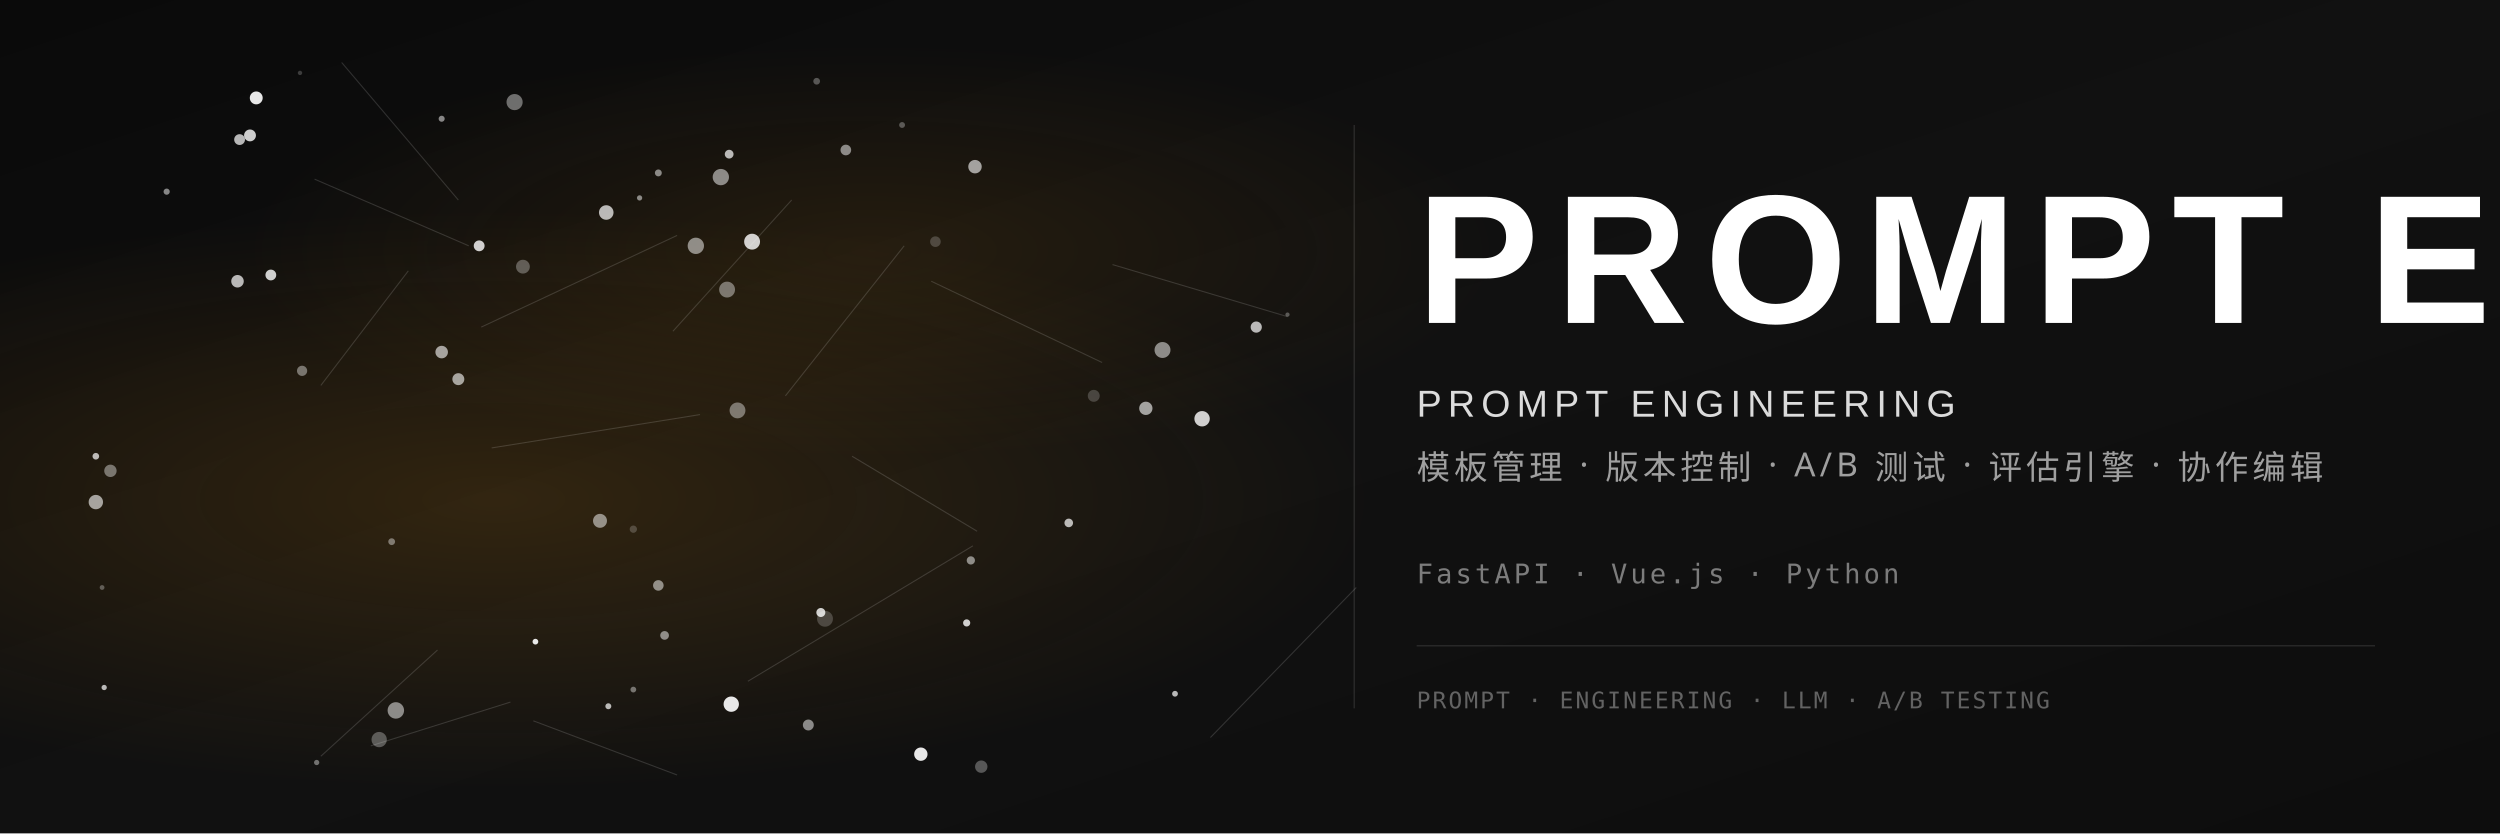
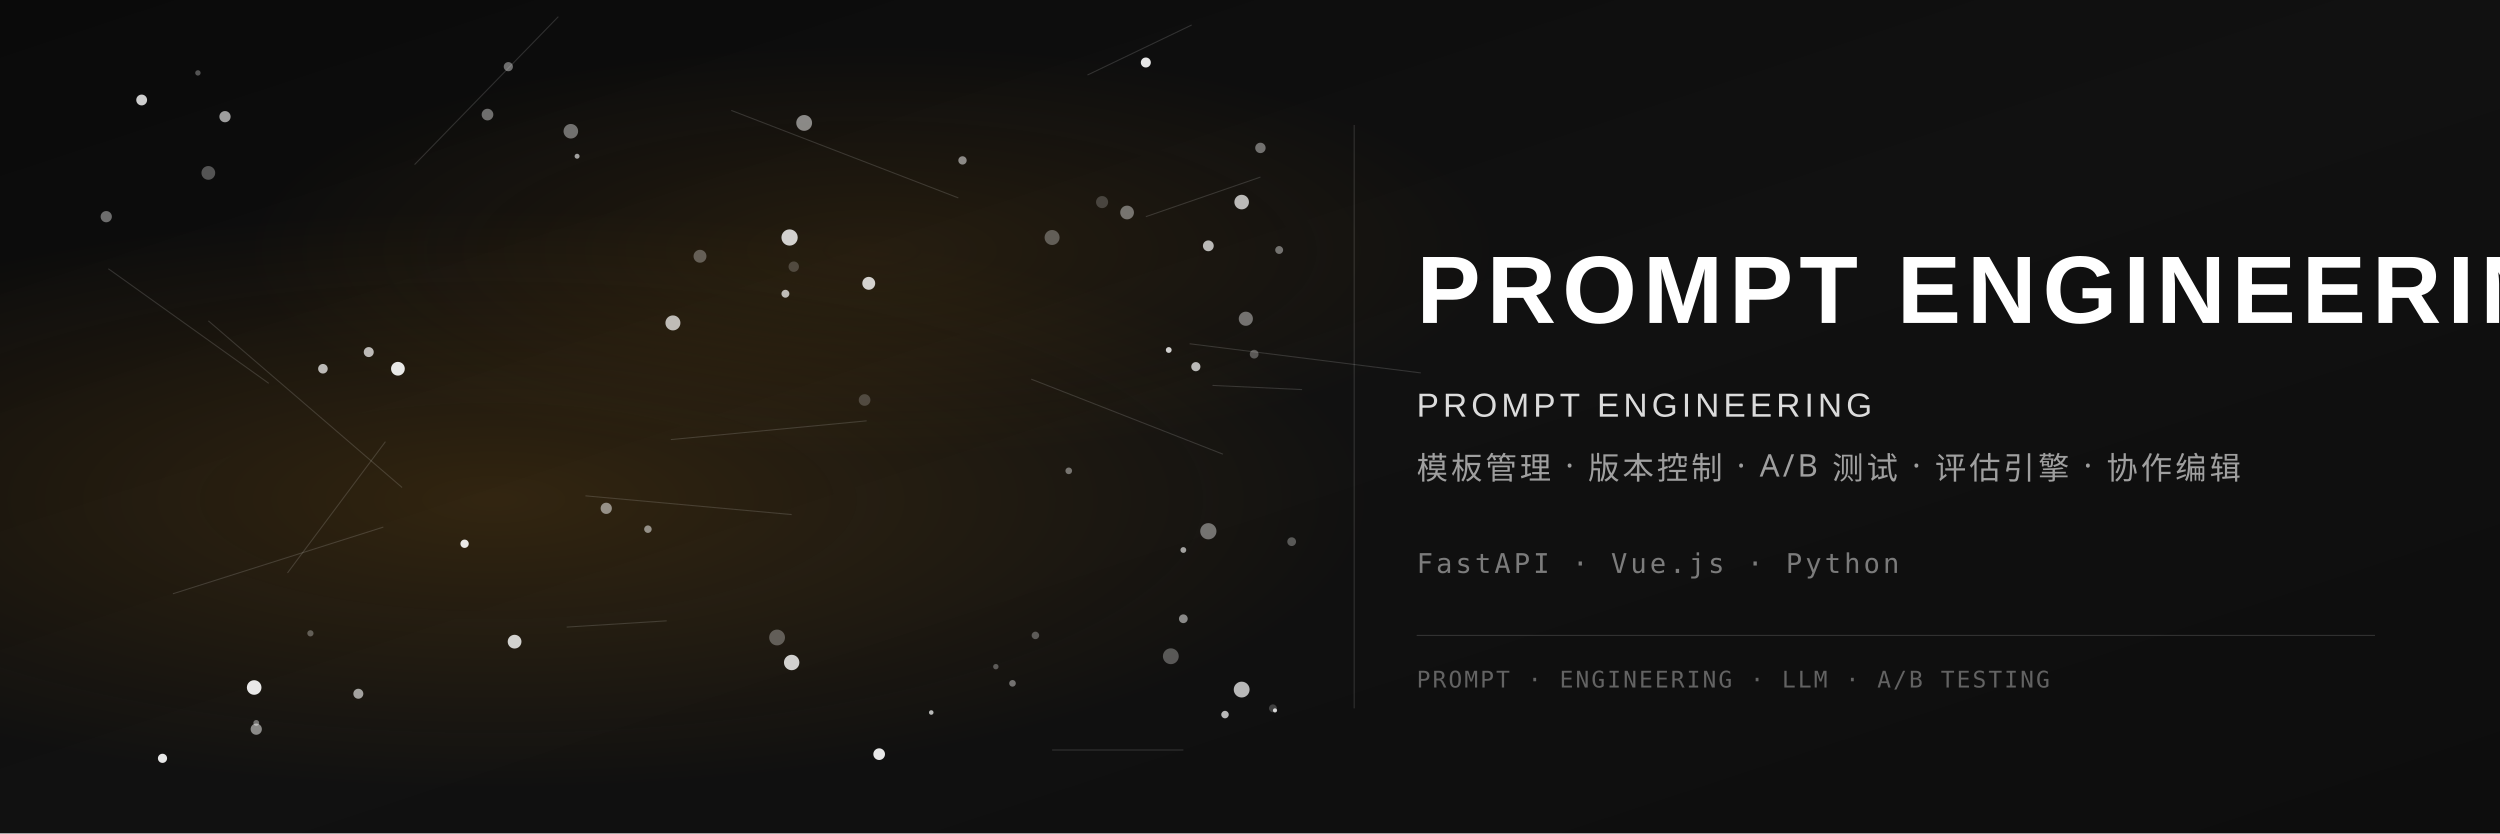
<svg xmlns="http://www.w3.org/2000/svg" viewBox="0 0 1200 400" width="1200" height="400">
  <defs>
    <linearGradient id="bg" x1="0%" y1="0%" x2="100%" y2="100%">
      <stop offset="0%" style="stop-color:#0a0a0a" />
      <stop offset="50%" style="stop-color:#111111" />
      <stop offset="100%" style="stop-color:#0d0d0d" />
    </linearGradient>
    <radialGradient id="glow1" cx="20%" cy="60%" r="35%">
      <stop offset="0%" style="stop-color:#F39C12;stop-opacity:0.15" />
      <stop offset="100%" style="stop-color:#F39C12;stop-opacity:0" />
    </radialGradient>
    <radialGradient id="glow2" cx="35%" cy="30%" r="25%">
      <stop offset="0%" style="stop-color:#F39C12;stop-opacity:0.1" />
      <stop offset="100%" style="stop-color:#F39C12;stop-opacity:0" />
    </radialGradient>
  </defs>
  <rect width="1200" height="400" fill="url(#bg)" />
  <rect width="1200" height="400" fill="url(#glow1)" />
  <rect width="1200" height="400" fill="url(#glow2)" />
-   <circle cx="152" cy="366" r="1.269" fill="white" opacity="0.4" />
-   <circle cx="230" cy="118" r="2.603" fill="white" opacity="0.8" />
-   <circle cx="361" cy="116" r="3.817" fill="white" opacity="0.8" />
-   <circle cx="334" cy="118" r="3.924" fill="white" opacity="0.5" />
-   <circle cx="396" cy="297" r="3.825" fill="white" opacity="0.2" />
-   <circle cx="351" cy="338" r="3.683" fill="white" opacity="0.9" />
-   <circle cx="349" cy="139" r="3.816" fill="white" opacity="0.4" />
-   <circle cx="564" cy="333" r="1.396" fill="white" opacity="0.7" />
-   <circle cx="120" cy="65" r="2.85" fill="white" opacity="0.8" />
-   <circle cx="406" cy="72" r="2.556" fill="white" opacity="0.5" />
-   <circle cx="50" cy="330" r="1.277" fill="white" opacity="0.7" />
-   <circle cx="115" cy="67" r="2.597" fill="white" opacity="0.7" />
-   <circle cx="319" cy="305" r="2.088" fill="white" opacity="0.5" />
-   <circle cx="433" cy="60" r="1.414" fill="white" opacity="0.3" />
-   <circle cx="392" cy="39" r="1.62" fill="white" opacity="0.3" />
-   <circle cx="388" cy="348" r="2.623" fill="white" opacity="0.5" />
-   <circle cx="394" cy="294" r="2.161" fill="white" opacity="0.8" />
-   <circle cx="464" cy="299" r="1.729" fill="white" opacity="0.8" />
-   <circle cx="513" cy="251" r="2.062" fill="white" opacity="0.7" />
-   <circle cx="251" cy="128" r="3.318" fill="white" opacity="0.3" />
-   <circle cx="144" cy="35" r="1.053" fill="white" opacity="0.2" />
-   <circle cx="350" cy="74" r="2.102" fill="white" opacity="0.7" />
-   <circle cx="212" cy="169" r="3.012" fill="white" opacity="0.6" />
-   <circle cx="292" cy="339" r="1.435" fill="white" opacity="0.7" />
-   <circle cx="130" cy="132" r="2.592" fill="white" opacity="0.8" />
-   <circle cx="145" cy="178" r="2.451" fill="white" opacity="0.4" />
-   <circle cx="307" cy="95" r="1.267" fill="white" opacity="0.5" />
-   <circle cx="288" cy="250" r="3.354" fill="white" opacity="0.5" />
-   <circle cx="442" cy="362" r="3.208" fill="white" opacity="0.9" />
-   <circle cx="316" cy="281" r="2.536" fill="white" opacity="0.5" />
-   <circle cx="316" cy="83" r="1.666" fill="white" opacity="0.5" />
-   <circle cx="618" cy="151" r="1.014" fill="white" opacity="0.3" />
-   <circle cx="558" cy="168" r="3.833" fill="white" opacity="0.5" />
-   <circle cx="468" cy="80" r="3.235" fill="white" opacity="0.6" />
-   <circle cx="46" cy="241" r="3.455" fill="white" opacity="0.6" />
-   <circle cx="550" cy="196" r="3.191" fill="white" opacity="0.6" />
-   <circle cx="603" cy="157" r="2.688" fill="white" opacity="0.7" />
-   <circle cx="114" cy="135" r="3.007" fill="white" opacity="0.7" />
-   <circle cx="46" cy="219" r="1.601" fill="white" opacity="0.7" />
-   <circle cx="182" cy="355" r="3.676" fill="white" opacity="0.3" />
-   <circle cx="220" cy="182" r="2.87" fill="white" opacity="0.6" />
-   <circle cx="577" cy="201" r="3.696" fill="white" opacity="0.8" />
-   <circle cx="466" cy="269" r="1.972" fill="white" opacity="0.5" />
-   <circle cx="53" cy="226" r="2.975" fill="white" opacity="0.4" />
-   <circle cx="346" cy="85" r="3.918" fill="white" opacity="0.5" />
-   <circle cx="190" cy="341" r="3.954" fill="white" opacity="0.5" />
-   <circle cx="449" cy="116" r="2.549" fill="white" opacity="0.2" />
-   <circle cx="188" cy="260" r="1.637" fill="white" opacity="0.4" />
-   <circle cx="247" cy="49" r="3.877" fill="white" opacity="0.4" />
-   <circle cx="257" cy="308" r="1.382" fill="white" opacity="0.9" />
-   <circle cx="49" cy="282" r="1.152" fill="white" opacity="0.3" />
-   <circle cx="354" cy="197" r="3.805" fill="white" opacity="0.4" />
-   <circle cx="304" cy="331" r="1.388" fill="white" opacity="0.4" />
-   <circle cx="123" cy="47" r="3.098" fill="white" opacity="0.9" />
-   <circle cx="525" cy="190" r="2.867" fill="white" opacity="0.2" />
-   <circle cx="304" cy="254" r="1.755" fill="white" opacity="0.2" />
-   <circle cx="212" cy="57" r="1.458" fill="white" opacity="0.5" />
-   <circle cx="291" cy="102" r="3.495" fill="white" opacity="0.7" />
-   <circle cx="80" cy="92" r="1.491" fill="white" opacity="0.5" />
-   <circle cx="471" cy="368" r="2.975" fill="white" opacity="0.3" />
-   <line x1="534" y1="127" x2="618" y2="152" stroke="white" stroke-width="0.5" opacity="0.15" />
-   <line x1="154" y1="185" x2="196" y2="130" stroke="white" stroke-width="0.5" opacity="0.15" />
-   <line x1="377" y1="190" x2="434" y2="118" stroke="white" stroke-width="0.5" opacity="0.15" />
-   <line x1="164" y1="30" x2="220" y2="96" stroke="white" stroke-width="0.5" opacity="0.15" />
-   <line x1="178" y1="358" x2="245" y2="337" stroke="white" stroke-width="0.5" opacity="0.15" />
-   <line x1="581" y1="354" x2="651" y2="282" stroke="white" stroke-width="0.5" opacity="0.15" />
-   <line x1="236" y1="215" x2="336" y2="199" stroke="white" stroke-width="0.5" opacity="0.15" />
-   <line x1="151" y1="86" x2="225" y2="118" stroke="white" stroke-width="0.5" opacity="0.15" />
-   <line x1="447" y1="135" x2="529" y2="174" stroke="white" stroke-width="0.5" opacity="0.15" />
-   <line x1="256" y1="346" x2="325" y2="372" stroke="white" stroke-width="0.5" opacity="0.15" />
-   <line x1="231" y1="157" x2="325" y2="113" stroke="white" stroke-width="0.5" opacity="0.15" />
-   <line x1="359" y1="327" x2="467" y2="262" stroke="white" stroke-width="0.5" opacity="0.15" />
-   <line x1="154" y1="363" x2="210" y2="312" stroke="white" stroke-width="0.5" opacity="0.15" />
-   <line x1="409" y1="219" x2="469" y2="255" stroke="white" stroke-width="0.5" opacity="0.15" />
-   <line x1="323" y1="159" x2="380" y2="96" stroke="white" stroke-width="0.5" opacity="0.15" />
+   <circle cx="78" cy="364" r="2.2" fill="white" opacity="0.9" />
+   <circle cx="529" cy="97" r="2.9" fill="white" opacity="0.2" />
+   <circle cx="620" cy="260" r="2.1" fill="white" opacity="0.3" />
+   <circle cx="274" cy="63" r="3.5" fill="white" opacity="0.4" />
+   <circle cx="123" cy="350" r="2.7" fill="white" opacity="0.5" />
+   <circle cx="588" cy="343" r="1.8" fill="white" opacity="0.7" />
+   <circle cx="155" cy="177" r="2.3" fill="white" opacity="0.7" />
+   <circle cx="417" cy="136" r="3.1" fill="white" opacity="0.8" />
+   <circle cx="462" cy="77" r="2.0" fill="white" opacity="0.5" />
+   <circle cx="447" cy="342" r="1.1" fill="white" opacity="0.7" />
+   <circle cx="311" cy="254" r="1.8" fill="white" opacity="0.5" />
+   <circle cx="291" cy="244" r="2.7" fill="white" opacity="0.5" />
+   <circle cx="561" cy="168" r="1.4" fill="white" opacity="0.8" />
+   <circle cx="596" cy="97" r="3.5" fill="white" opacity="0.7" />
+   <circle cx="336" cy="123" r="3.1" fill="white" opacity="0.3" />
+   <circle cx="568" cy="297" r="2.1" fill="white" opacity="0.5" />
+   <circle cx="486" cy="328" r="1.6" fill="white" opacity="0.4" />
+   <circle cx="605" cy="71" r="2.5" fill="white" opacity="0.4" />
+   <circle cx="612" cy="341" r="1.0" fill="white" opacity="0.8" />
+   <circle cx="513" cy="226" r="1.6" fill="white" opacity="0.4" />
+   <circle cx="172" cy="333" r="2.4" fill="white" opacity="0.6" />
+   <circle cx="602" cy="170" r="2.1" fill="white" opacity="0.3" />
+   <circle cx="380" cy="318" r="3.7" fill="white" opacity="0.8" />
+   <circle cx="323" cy="155" r="3.6" fill="white" opacity="0.7" />
+   <circle cx="108" cy="56" r="2.7" fill="white" opacity="0.6" />
+   <circle cx="386" cy="59" r="3.8" fill="white" opacity="0.5" />
+   <circle cx="505" cy="114" r="3.6" fill="white" opacity="0.3" />
+   <circle cx="574" cy="176" r="2.2" fill="white" opacity="0.7" />
+   <circle cx="95" cy="35" r="1.3" fill="white" opacity="0.3" />
+   <circle cx="234" cy="55" r="2.8" fill="white" opacity="0.4" />
+   <circle cx="422" cy="362" r="2.8" fill="white" opacity="0.9" />
+   <circle cx="244" cy="32" r="2.2" fill="white" opacity="0.4" />
+   <circle cx="568" cy="264" r="1.4" fill="white" opacity="0.6" />
+   <circle cx="51" cy="104" r="2.7" fill="white" opacity="0.4" />
+   <circle cx="381" cy="128" r="2.5" fill="white" opacity="0.2" />
+   <circle cx="415" cy="192" r="2.8" fill="white" opacity="0.2" />
+   <circle cx="123" cy="347" r="1.4" fill="white" opacity="0.4" />
+   <circle cx="550" cy="30" r="2.4" fill="white" opacity="0.9" />
+   <circle cx="247" cy="308" r="3.3" fill="white" opacity="0.8" />
+   <circle cx="598" cy="153" r="3.4" fill="white" opacity="0.4" />
+   <circle cx="149" cy="304" r="1.5" fill="white" opacity="0.3" />
+   <circle cx="497" cy="305" r="1.8" fill="white" opacity="0.3" />
+   <circle cx="580" cy="118" r="2.6" fill="white" opacity="0.7" />
+   <circle cx="68" cy="48" r="2.6" fill="white" opacity="0.8" />
+   <circle cx="177" cy="169" r="2.4" fill="white" opacity="0.7" />
+   <circle cx="377" cy="141" r="1.9" fill="white" opacity="0.7" />
+   <circle cx="580" cy="255" r="3.9" fill="white" opacity="0.4" />
+   <circle cx="562" cy="315" r="3.8" fill="white" opacity="0.3" />
+   <circle cx="611" cy="340" r="1.9" fill="white" opacity="0.2" />
+   <circle cx="379" cy="114" r="3.9" fill="white" opacity="0.8" />
+   <circle cx="277" cy="75" r="1.2" fill="white" opacity="0.6" />
+   <circle cx="191" cy="177" r="3.3" fill="white" opacity="0.9" />
+   <circle cx="596" cy="331" r="3.8" fill="white" opacity="0.7" />
+   <circle cx="614" cy="120" r="1.9" fill="white" opacity="0.4" />
+   <circle cx="122" cy="330" r="3.5" fill="white" opacity="0.9" />
+   <circle cx="478" cy="320" r="1.3" fill="white" opacity="0.3" />
+   <circle cx="100" cy="83" r="3.3" fill="white" opacity="0.3" />
+   <circle cx="541" cy="102" r="3.3" fill="white" opacity="0.4" />
+   <circle cx="373" cy="306" r="3.8" fill="white" opacity="0.3" />
+   <circle cx="223" cy="261" r="2.0" fill="white" opacity="0.9" />
+   <line x1="571" y1="165" x2="682" y2="179" stroke="white" stroke-width="0.5" opacity="0.15" />
+   <line x1="495" y1="182" x2="587" y2="218" stroke="white" stroke-width="0.5" opacity="0.15" />
+   <line x1="272" y1="301" x2="320" y2="298" stroke="white" stroke-width="0.5" opacity="0.15" />
+   <line x1="199" y1="79" x2="268" y2="8" stroke="white" stroke-width="0.5" opacity="0.15" />
+   <line x1="582" y1="185" x2="625" y2="187" stroke="white" stroke-width="0.5" opacity="0.15" />
+   <line x1="52" y1="129" x2="129" y2="184" stroke="white" stroke-width="0.5" opacity="0.15" />
+   <line x1="322" y1="211" x2="416" y2="202" stroke="white" stroke-width="0.5" opacity="0.15" />
+   <line x1="83" y1="285" x2="184" y2="253" stroke="white" stroke-width="0.5" opacity="0.15" />
+   <line x1="138" y1="275" x2="185" y2="212" stroke="white" stroke-width="0.5" opacity="0.15" />
+   <line x1="351" y1="53" x2="460" y2="95" stroke="white" stroke-width="0.5" opacity="0.15" />
+   <line x1="550" y1="104" x2="605" y2="85" stroke="white" stroke-width="0.5" opacity="0.15" />
+   <line x1="281" y1="238" x2="380" y2="247" stroke="white" stroke-width="0.5" opacity="0.15" />
+   <line x1="522" y1="36" x2="572" y2="12" stroke="white" stroke-width="0.5" opacity="0.15" />
+   <line x1="100" y1="154" x2="193" y2="234" stroke="white" stroke-width="0.5" opacity="0.15" />
+   <line x1="505" y1="360" x2="568" y2="360" stroke="white" stroke-width="0.5" opacity="0.15" />
  <line x1="650" y1="60" x2="650" y2="340" stroke="white" stroke-width="0.5" opacity="0.15" />
-   <text x="680" y="155" font-family="'SF Pro Display','Helvetica Neue',Arial,sans-serif" font-size="88" font-weight="800" fill="white" letter-spacing="8">PROMPT ENGINEERING</text>
-   <text x="680" y="200" font-family="'SF Pro Display','Helvetica Neue',Arial,sans-serif" font-size="18" font-weight="400" fill="white" opacity="0.85" letter-spacing="3">PROMPT ENGINEERING</text>
-   <text x="680" y="230" font-family="'Noto Sans SC','PingFang SC','Microsoft YaHei',sans-serif" font-size="16" font-weight="300" fill="white" opacity="0.6" letter-spacing="2">模板管理 · 版本控制 · A/B 测试 · 评估引擎 · 协作编辑</text>
-   <text x="680" y="280" font-family="'SF Mono','Fira Code','Consolas',monospace" font-size="13" fill="white" opacity="0.45" letter-spacing="1.5">FastAPI · Vue.js · Python</text>
-   <line x1="680" y1="310" x2="1140" y2="310" stroke="white" stroke-width="0.5" opacity="0.15" />
-   <text x="680" y="340" font-family="'SF Mono','Fira Code','Consolas',monospace" font-size="11" fill="white" opacity="0.35" letter-spacing="1">PROMPT · ENGINEERING · LLM · A/B TESTING</text>
+   <text x="680" y="155" font-family="'SF Pro Display','Helvetica Neue',Arial,sans-serif" font-size="46" font-weight="800" fill="white" letter-spacing="3">PROMPT ENGINEERING</text>
+   <text x="680" y="200" font-family="'SF Pro Display','Helvetica Neue',Arial,sans-serif" font-size="16" font-weight="400" fill="white" opacity="0.85" letter-spacing="2">PROMPT ENGINEERING</text>
+   <text x="680" y="230" font-family="'Noto Sans SC','PingFang SC','Microsoft YaHei',sans-serif" font-size="15" font-weight="300" fill="white" opacity="0.6" letter-spacing="1.5">模板管理 · 版本控制 · A/B 测试 · 评估引擎 · 协作编辑</text>
+   <text x="680" y="275" font-family="'SF Mono','Fira Code','Consolas',monospace" font-size="13" fill="white" opacity="0.45" letter-spacing="1.5">FastAPI · Vue.js · Python</text>
+   <line x1="680" y1="305" x2="1140" y2="305" stroke="white" stroke-width="0.5" opacity="0.15" />
+   <text x="680" y="330" font-family="'SF Mono','Fira Code','Consolas',monospace" font-size="11" fill="white" opacity="0.35" letter-spacing="1">PROMPT · ENGINEERING · LLM · A/B TESTING</text>
</svg>
